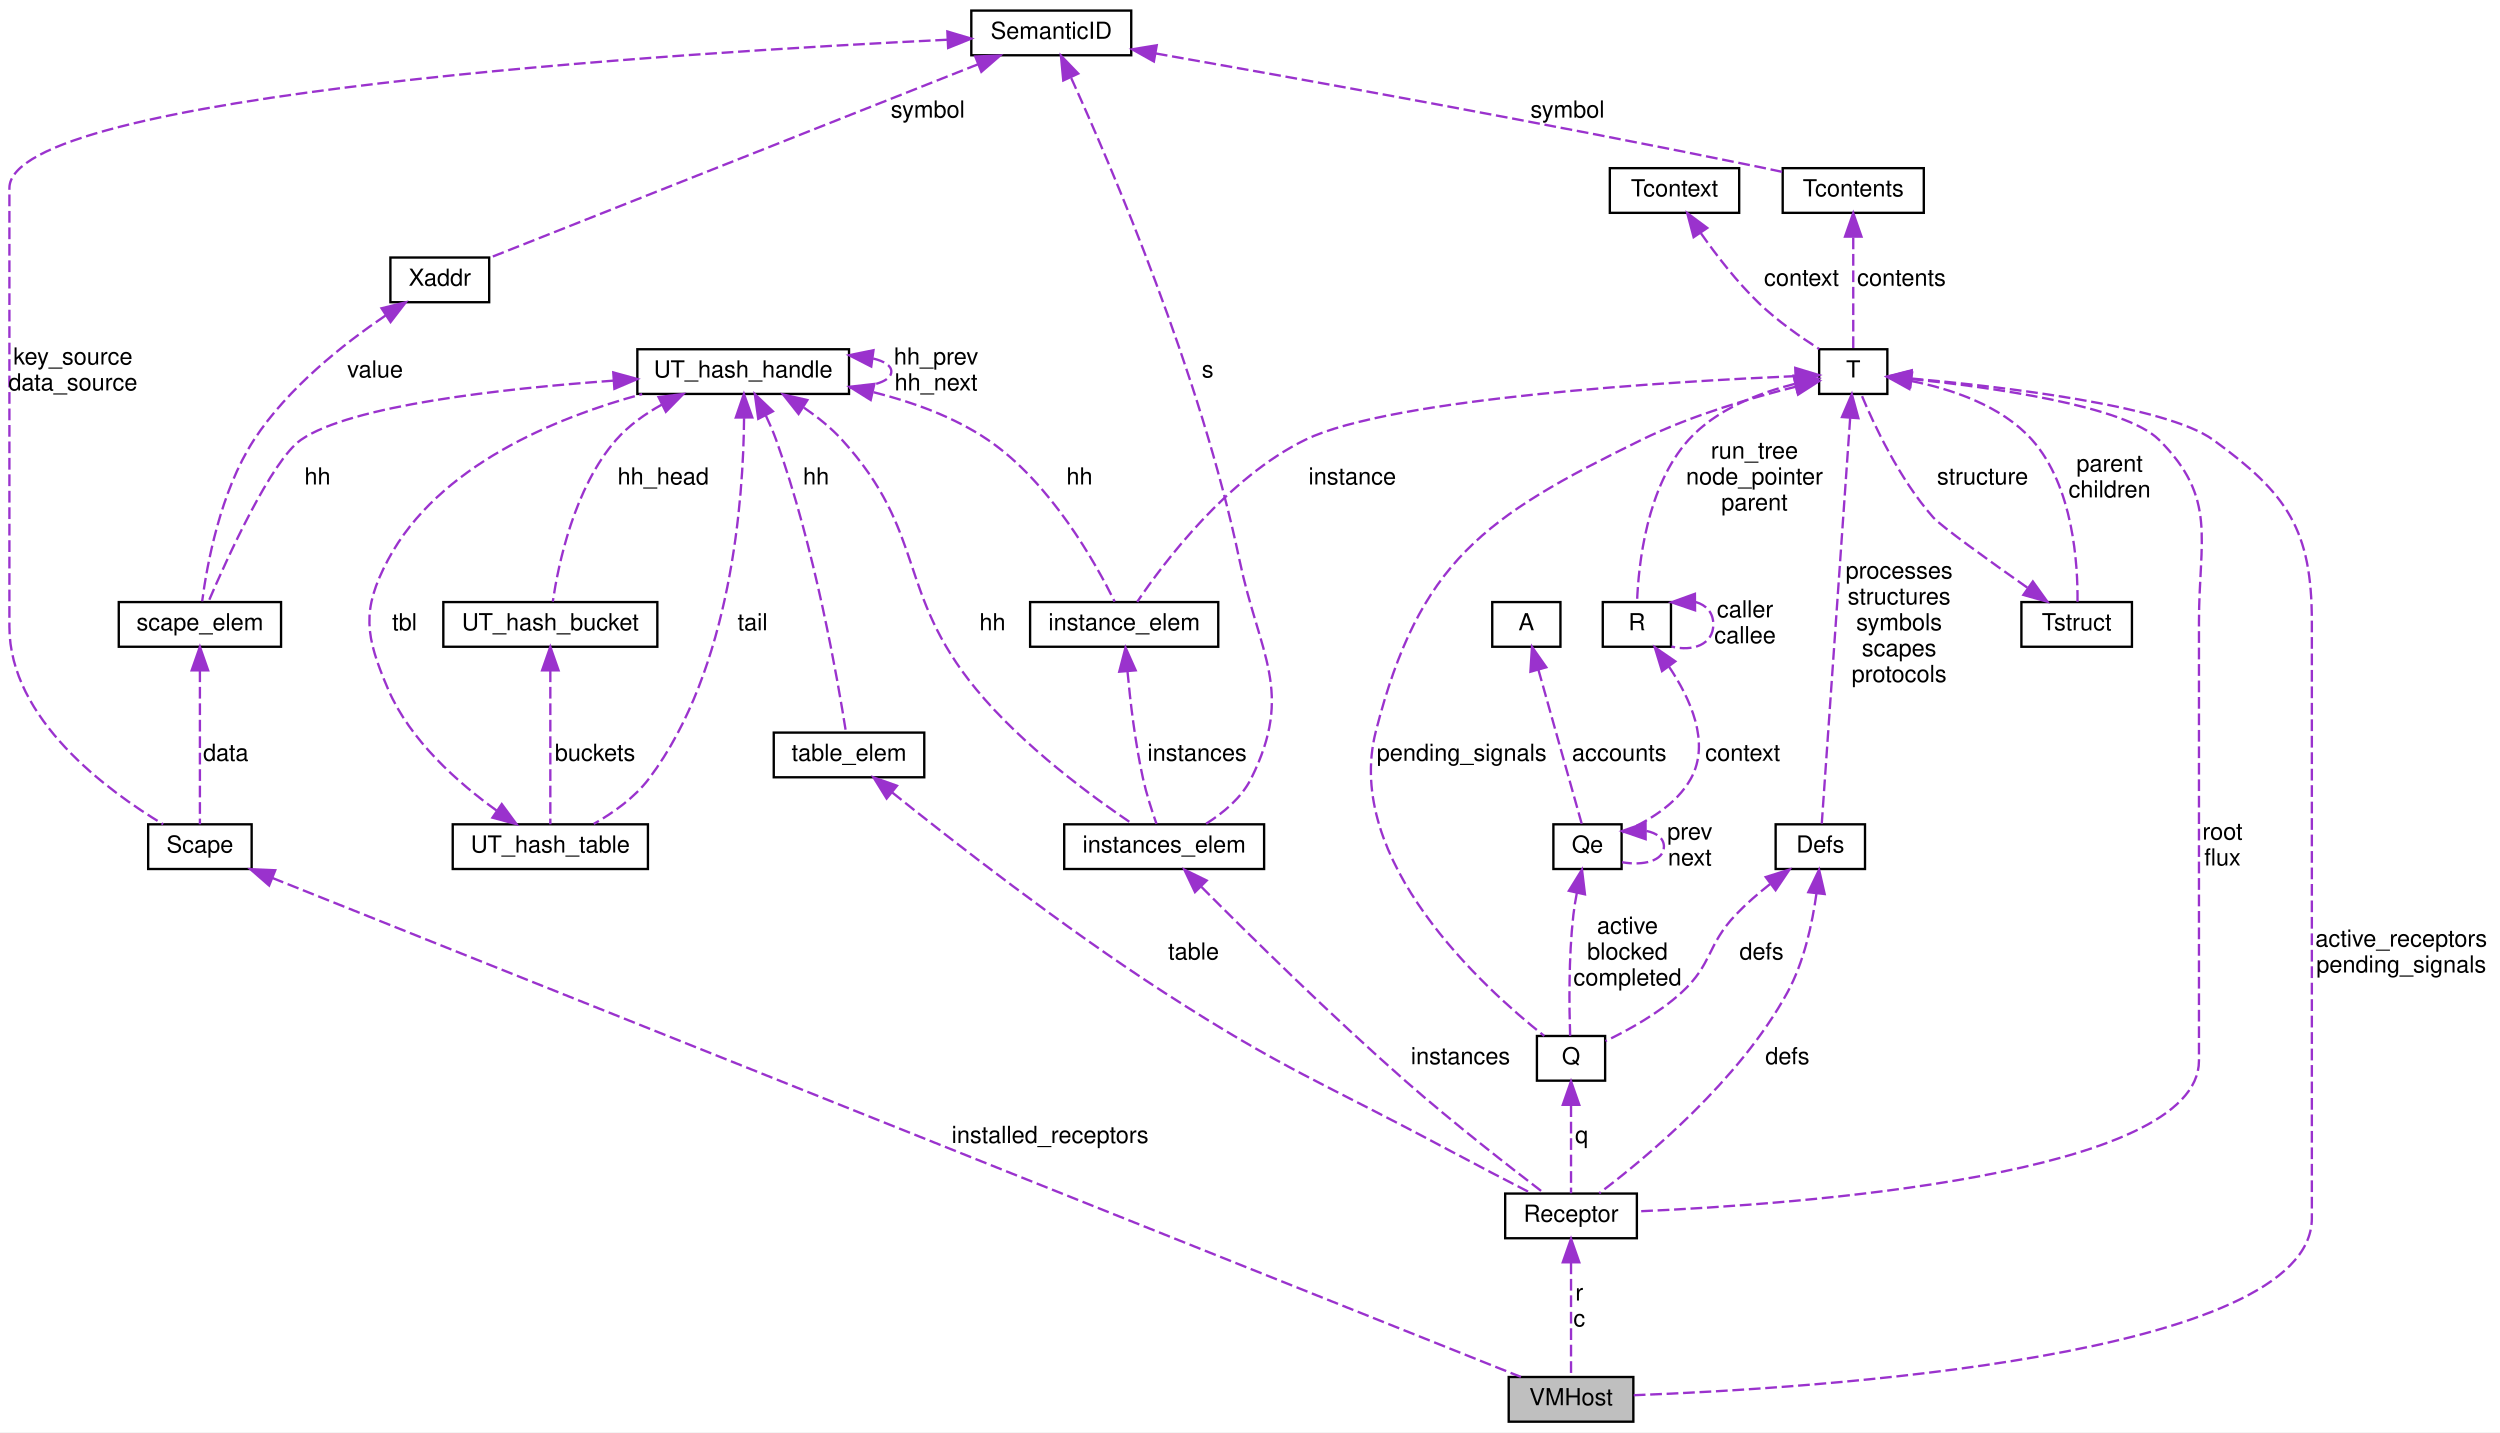
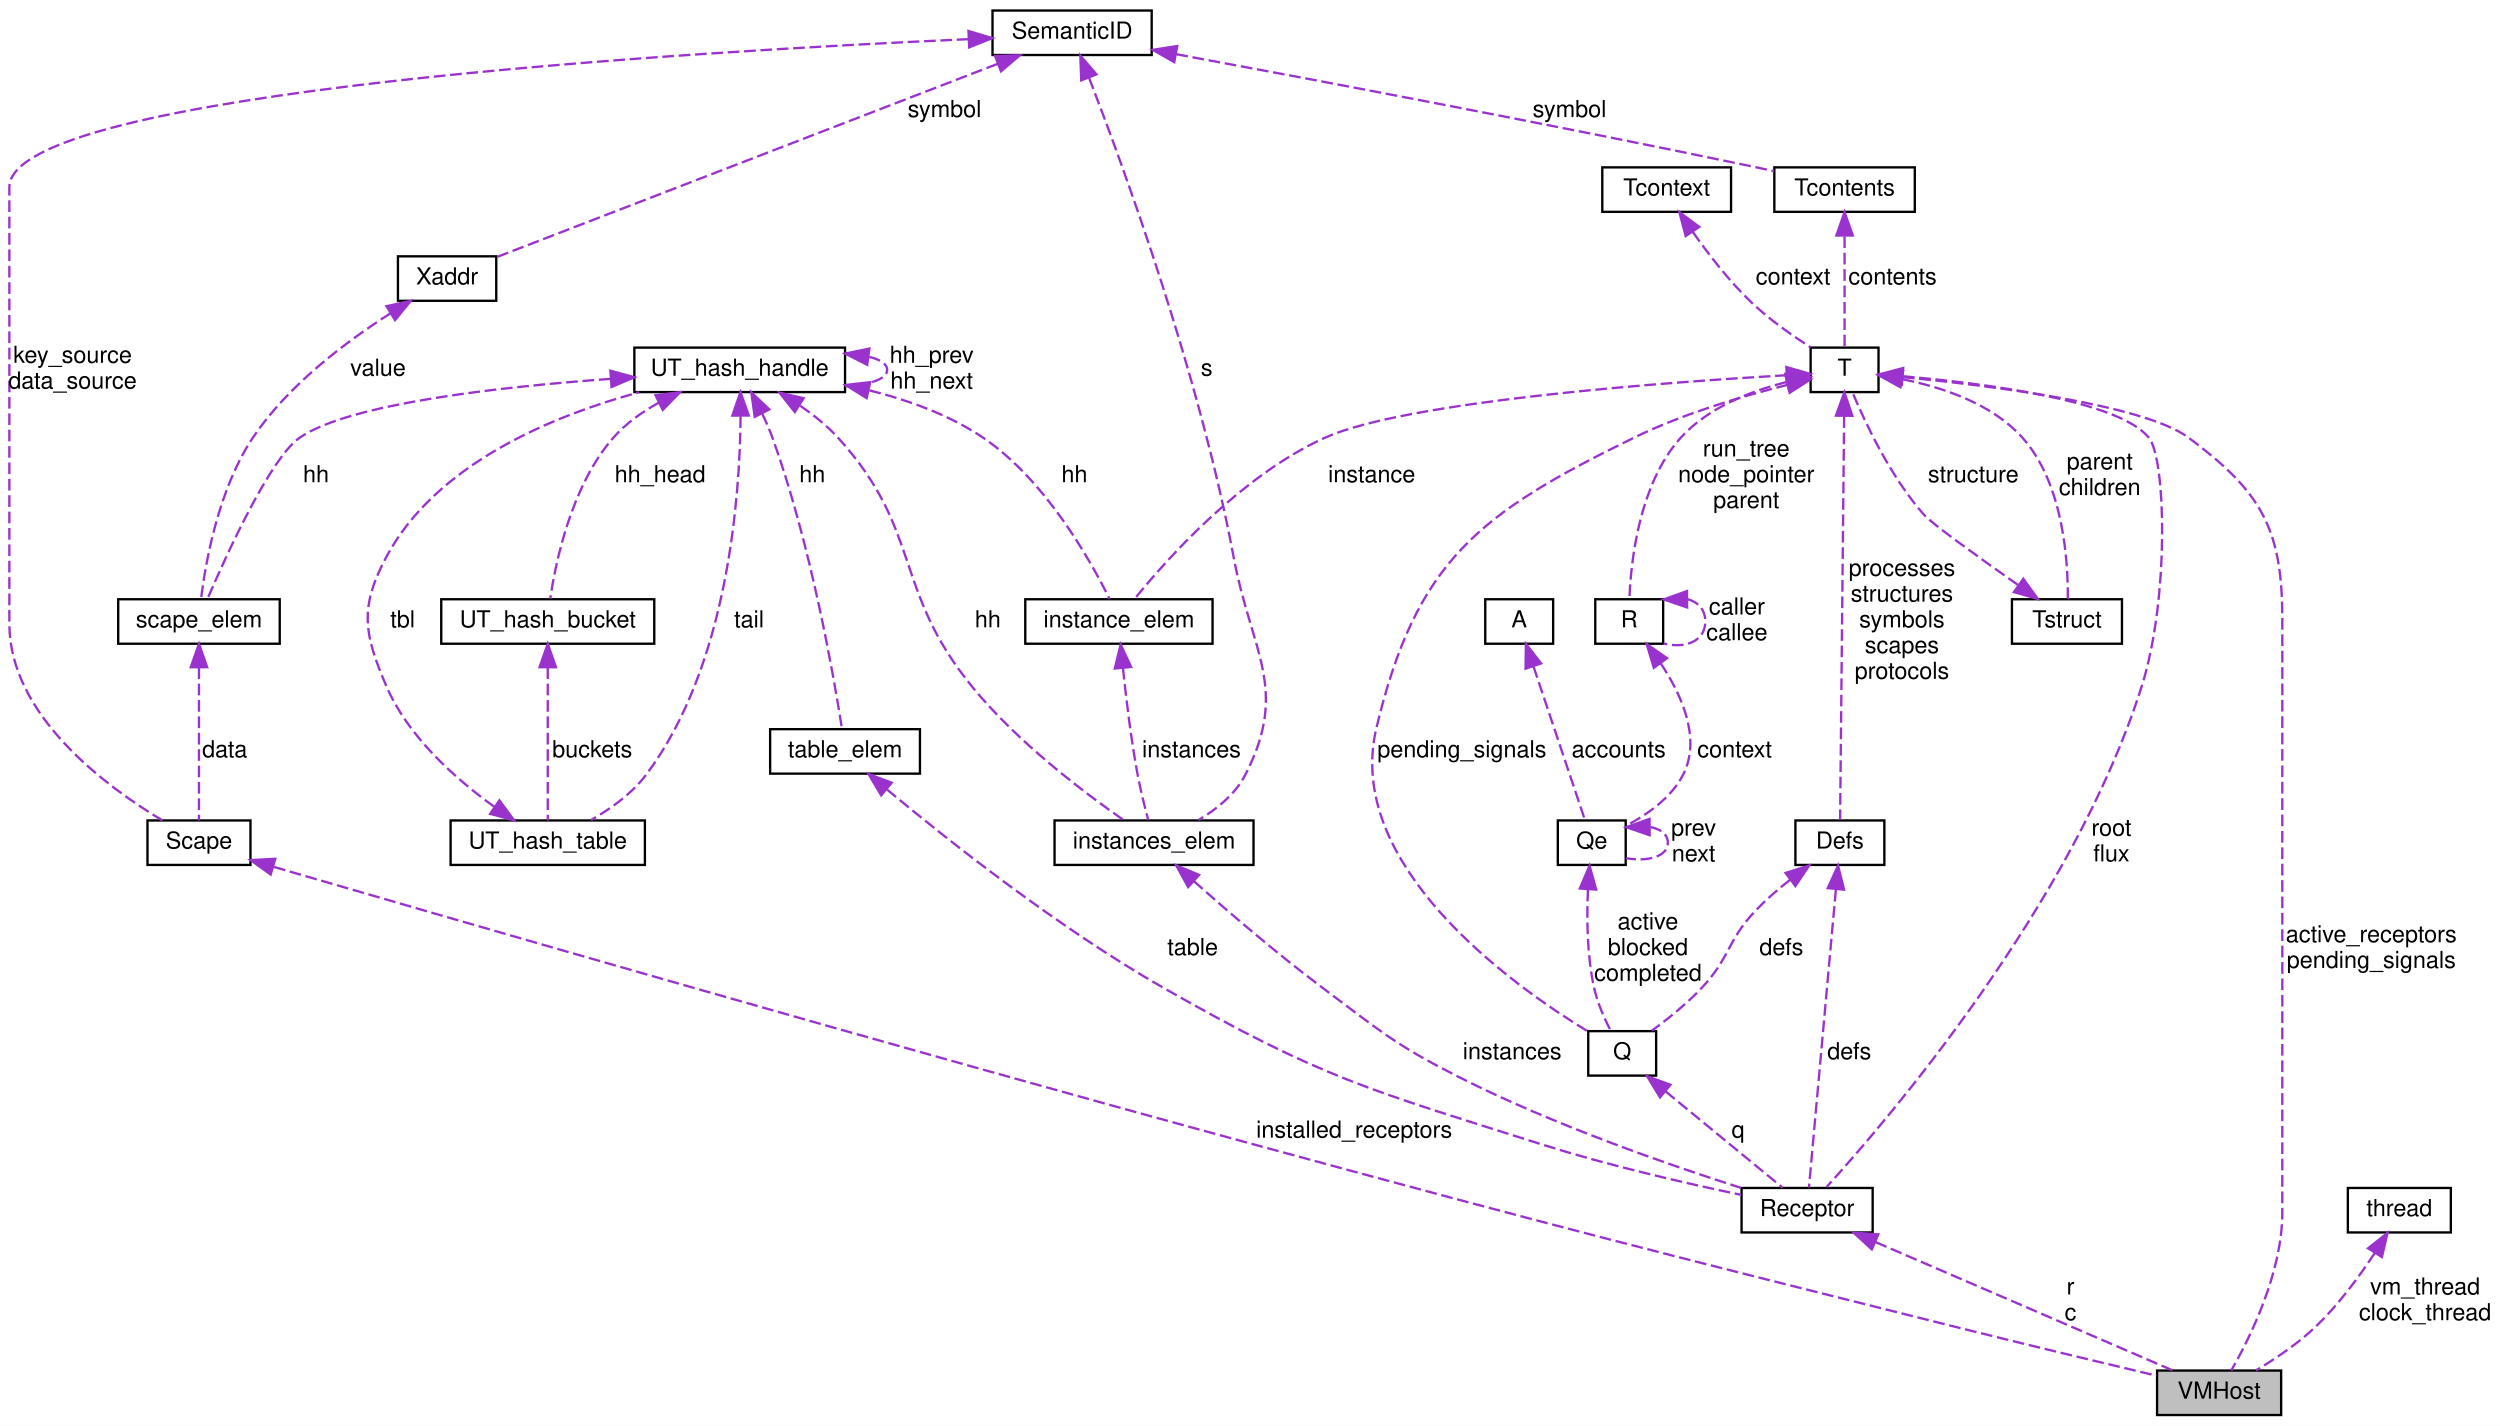
- <svg xmlns="http://www.w3.org/2000/svg" xmlns:xlink="http://www.w3.org/1999/xlink" width="1063pt" height="609pt" viewBox="0.00 0.00 1063.00 609.00">
+ <svg xmlns="http://www.w3.org/2000/svg" xmlns:xlink="http://www.w3.org/1999/xlink" width="1068pt" height="609pt" viewBox="0.00 0.00 1068.00 609.00">
  <g id="graph0" class="graph" transform="scale(1 1) rotate(0) translate(4 605)">
-     <polygon fill="white" stroke="none" points="-4,4 -4,-605 1059,-605 1059,4 -4,4" />
+     <polygon fill="white" stroke="none" points="-4,4 -4,-605 1064,-605 1064,4 -4,4" />
    <g id="node1" class="node">
-       <polygon fill="#bfbfbf" stroke="black" points="637.5,-0.5 637.5,-19.5 690.5,-19.5 690.5,-0.5 637.5,-0.5" />
-       <text text-anchor="middle" x="664" y="-7.5" font-family="Helvetica,sans-Serif" font-size="10.00">VMHost</text>
+       <polygon fill="#bfbfbf" stroke="black" points="917.5,-0.5 917.5,-19.5 970.5,-19.5 970.5,-0.5 917.5,-0.5" />
+       <text text-anchor="middle" x="944" y="-7.5" font-family="Helvetica,sans-Serif" font-size="10.00">VMHost</text>
    </g>
    <g id="node2" class="node">
      <g id="a_node2">
        <a xlink:href="structScape.html" target="_top" xlink:title="Scape">
          <polygon fill="white" stroke="black" points="59,-235.5 59,-254.5 103,-254.5 103,-235.5 59,-235.5" />
          <text text-anchor="middle" x="81" y="-242.5" font-family="Helvetica,sans-Serif" font-size="10.00">Scape</text>
        </a>
      </g>
    </g>
    <g id="edge1" class="edge">
-       <path fill="none" stroke="#9a32cd" stroke-dasharray="5,2" d="M111.783,-231.697C216.039,-190.031 554.226,-54.872 642.673,-19.524" />
-       <polygon fill="#9a32cd" stroke="#9a32cd" points="110.428,-228.47 102.441,-235.431 113.025,-234.97 110.428,-228.47" />
-       <text text-anchor="middle" x="442.5" y="-119" font-family="Helvetica,sans-Serif" font-size="10.00"> installed_receptors</text>
+       <path fill="none" stroke="#9a32cd" stroke-dasharray="5,2" d="M113.05,-234.64C186.826,-213.151 374.423,-158.841 532,-116 664.941,-79.857 698.363,-71.478 832,-38 861.103,-30.709 894.553,-22.693 917.264,-17.304" />
+       <polygon fill="#9a32cd" stroke="#9a32cd" points="111.63,-231.408 103.008,-237.567 113.588,-238.128 111.63,-231.408" />
+       <text text-anchor="middle" x="574.5" y="-119" font-family="Helvetica,sans-Serif" font-size="10.00"> installed_receptors</text>
    </g>
    <g id="node3" class="node">
      <g id="a_node3">
        <a xlink:href="structSemanticID.html" target="_top" xlink:title="SemanticID">
-           <polygon fill="white" stroke="black" points="409,-581.5 409,-600.5 477,-600.5 477,-581.5 409,-581.5" />
-           <text text-anchor="middle" x="443" y="-588.5" font-family="Helvetica,sans-Serif" font-size="10.00">SemanticID</text>
+           <polygon fill="white" stroke="black" points="420,-581.5 420,-600.5 488,-600.5 488,-581.5 420,-581.5" />
+           <text text-anchor="middle" x="454" y="-588.5" font-family="Helvetica,sans-Serif" font-size="10.00">SemanticID</text>
        </a>
      </g>
    </g>
    <g id="edge2" class="edge">
-       <path fill="none" stroke="#9a32cd" stroke-dasharray="5,2" d="M398.674,-588.1C286.461,-582.702 0,-565.005 0,-525 0,-525 0,-525 0,-338.5 0,-299.224 41.845,-268.621 65.382,-254.514" />
-       <polygon fill="#9a32cd" stroke="#9a32cd" points="398.821,-591.611 408.974,-588.585 399.15,-584.619 398.821,-591.611" />
+       <path fill="none" stroke="#9a32cd" stroke-dasharray="5,2" d="M409.728,-588.264C295.552,-583.198 0,-566.116 0,-525 0,-525 0,-525 0,-338.5 0,-299.224 41.845,-268.621 65.382,-254.514" />
+       <polygon fill="#9a32cd" stroke="#9a32cd" points="409.734,-591.767 419.876,-588.703 410.037,-584.774 409.734,-591.767" />
      <text text-anchor="middle" x="27" y="-450" font-family="Helvetica,sans-Serif" font-size="10.00"> key_source</text>
      <text text-anchor="middle" x="27" y="-439" font-family="Helvetica,sans-Serif" font-size="10.00">data_source</text>
    </g>
    <g id="node5" class="node">
      <g id="a_node5">
        <a xlink:href="structXaddr.html" target="_top" xlink:title="Xaddr">
-           <polygon fill="white" stroke="black" points="162,-476.5 162,-495.5 204,-495.5 204,-476.5 162,-476.5" />
-           <text text-anchor="middle" x="183" y="-483.5" font-family="Helvetica,sans-Serif" font-size="10.00">Xaddr</text>
+           <polygon fill="white" stroke="black" points="166,-476.5 166,-495.5 208,-495.5 208,-476.5 166,-476.5" />
+           <text text-anchor="middle" x="187" y="-483.5" font-family="Helvetica,sans-Serif" font-size="10.00">Xaddr</text>
        </a>
      </g>
    </g>
    <g id="edge5" class="edge">
-       <path fill="none" stroke="#9a32cd" stroke-dasharray="5,2" d="M411.939,-577.695C358.348,-556.465 249.866,-513.489 204.112,-495.364" />
-       <polygon fill="#9a32cd" stroke="#9a32cd" points="410.694,-580.966 421.28,-581.395 413.272,-574.458 410.694,-580.966" />
-       <text text-anchor="middle" x="390.5" y="-555" font-family="Helvetica,sans-Serif" font-size="10.00"> symbol</text>
+       <path fill="none" stroke="#9a32cd" stroke-dasharray="5,2" d="M422.078,-577.685C366.889,-556.395 255.071,-513.26 208.311,-495.221" />
+       <polygon fill="#9a32cd" stroke="#9a32cd" points="421.105,-581.062 431.695,-581.395 423.625,-574.531 421.105,-581.062" />
+       <text text-anchor="middle" x="399.5" y="-555" font-family="Helvetica,sans-Serif" font-size="10.00"> symbol</text>
    </g>
    <g id="node11" class="node">
      <g id="a_node11">
        <a xlink:href="structinstances__elem.html" target="_top" xlink:title="instances_elem">
-           <polygon fill="white" stroke="black" points="448.5,-235.5 448.5,-254.5 533.5,-254.5 533.5,-235.5 448.5,-235.5" />
-           <text text-anchor="middle" x="491" y="-242.5" font-family="Helvetica,sans-Serif" font-size="10.00">instances_elem</text>
+           <polygon fill="white" stroke="black" points="446.5,-235.5 446.5,-254.5 531.5,-254.5 531.5,-235.5 446.5,-235.5" />
+           <text text-anchor="middle" x="489" y="-242.5" font-family="Helvetica,sans-Serif" font-size="10.00">instances_elem</text>
        </a>
      </g>
    </g>
    <g id="edge25" class="edge">
-       <path fill="none" stroke="#9a32cd" stroke-dasharray="5,2" d="M451.483,-571.815C468.483,-534.419 506.504,-445.778 523,-367 531.484,-326.486 546.432,-311.063 528,-274 523.911,-265.777 516.126,-259.325 508.749,-254.698" />
-       <polygon fill="#9a32cd" stroke="#9a32cd" points="448.104,-570.785 447.104,-581.333 454.464,-573.711 448.104,-570.785" />
-       <text text-anchor="middle" x="509.5" y="-444.5" font-family="Helvetica,sans-Serif" font-size="10.00"> s</text>
+       <path fill="none" stroke="#9a32cd" stroke-dasharray="5,2" d="M461.267,-571.679C475.838,-534.034 508.472,-444.961 523,-367 530.583,-326.307 546.896,-310.828 528,-274 523.738,-265.694 515.741,-259.297 508.092,-254.727" />
+       <polygon fill="#9a32cd" stroke="#9a32cd" points="457.901,-570.676 457.514,-581.264 464.419,-573.228 457.901,-570.676" />
+       <text text-anchor="middle" x="511.5" y="-444.5" font-family="Helvetica,sans-Serif" font-size="10.00"> s</text>
    </g>
    <g id="node16" class="node">
      <g id="a_node16">
        <a xlink:href="structTcontents.html" target="_top" xlink:title="Tcontents">
          <polygon fill="white" stroke="black" points="754,-514.5 754,-533.5 814,-533.5 814,-514.5 754,-514.5" />
          <text text-anchor="middle" x="784" y="-521.5" font-family="Helvetica,sans-Serif" font-size="10.00">Tcontents</text>
        </a>
      </g>
    </g>
    <g id="edge24" class="edge">
-       <path fill="none" stroke="#9a32cd" stroke-dasharray="5,2" d="M487.45,-582.266C546.269,-571.909 653.133,-552.668 744,-534 747.207,-533.341 750.554,-532.628 753.885,-531.902" />
-       <polygon fill="#9a32cd" stroke="#9a32cd" points="486.632,-578.856 477.389,-584.033 487.843,-585.75 486.632,-578.856" />
-       <text text-anchor="middle" x="662.5" y="-555" font-family="Helvetica,sans-Serif" font-size="10.00"> symbol</text>
+       <path fill="none" stroke="#9a32cd" stroke-dasharray="5,2" d="M498.551,-581.834C555.553,-571.286 657.293,-552.122 744,-534 747.205,-533.33 750.55,-532.61 753.881,-531.88" />
+       <polygon fill="#9a32cd" stroke="#9a32cd" points="497.64,-578.443 488.442,-583.701 498.911,-585.327 497.64,-578.443" />
+       <text text-anchor="middle" x="666.5" y="-555" font-family="Helvetica,sans-Serif" font-size="10.00"> symbol</text>
    </g>
    <g id="node4" class="node">
      <g id="a_node4">
        <a xlink:href="structscape__elem.html" target="_top" xlink:title="scape_elem">
          <polygon fill="white" stroke="black" points="46.5,-330 46.5,-349 115.5,-349 115.5,-330 46.5,-330" />
          <text text-anchor="middle" x="81" y="-337" font-family="Helvetica,sans-Serif" font-size="10.00">scape_elem</text>
        </a>
      </g>
    </g>
    <g id="edge3" class="edge">
      <path fill="none" stroke="#9a32cd" stroke-dasharray="5,2" d="M81,-319.944C81,-300.038 81,-269.3 81,-254.516" />
      <polygon fill="#9a32cd" stroke="#9a32cd" points="77.5,-319.964 81,-329.964 84.5,-319.964 77.5,-319.964" />
      <text text-anchor="middle" x="92" y="-281.5" font-family="Helvetica,sans-Serif" font-size="10.00"> data</text>
    </g>
    <g id="edge4" class="edge">
-       <path fill="none" stroke="#9a32cd" stroke-dasharray="5,2" d="M159.892,-470.816C142.174,-458.811 118.39,-440.062 104,-418 89.585,-395.9 83.938,-364.463 81.955,-349.322" />
-       <polygon fill="#9a32cd" stroke="#9a32cd" points="158.238,-473.917 168.523,-476.461 162.07,-468.058 158.238,-473.917" />
-       <text text-anchor="middle" x="155.5" y="-444.5" font-family="Helvetica,sans-Serif" font-size="10.00"> value</text>
+       <path fill="none" stroke="#9a32cd" stroke-dasharray="5,2" d="M162.893,-471.195C144.25,-459.341 119.142,-440.612 104,-418 89.318,-396.076 83.796,-364.557 81.899,-349.359" />
+       <polygon fill="#9a32cd" stroke="#9a32cd" points="161.099,-474.201 171.453,-476.448 164.761,-468.235 161.099,-474.201" />
+       <text text-anchor="middle" x="157.5" y="-444.5" font-family="Helvetica,sans-Serif" font-size="10.00"> value</text>
    </g>
    <g id="node6" class="node">
      <g id="a_node6">
        <a xlink:href="structUT__hash__handle.html" target="_top" xlink:title="UT_hash_handle">
          <polygon fill="white" stroke="black" points="267,-437.5 267,-456.5 357,-456.5 357,-437.5 267,-437.5" />
          <text text-anchor="middle" x="312" y="-444.5" font-family="Helvetica,sans-Serif" font-size="10.00">UT_hash_handle</text>
        </a>
      </g>
    </g>
    <g id="edge6" class="edge">
      <path fill="none" stroke="#9a32cd" stroke-dasharray="5,2" d="M256.796,-443.144C209.216,-439.727 144.972,-432.535 124,-418 111.416,-409.279 92.413,-367.286 84.575,-349.018" />
      <polygon fill="#9a32cd" stroke="#9a32cd" points="256.762,-446.649 266.977,-443.836 257.237,-439.665 256.762,-446.649" />
      <text text-anchor="middle" x="131" y="-399" font-family="Helvetica,sans-Serif" font-size="10.00"> hh</text>
    </g>
    <g id="edge7" class="edge">
      <path fill="none" stroke="#9a32cd" stroke-dasharray="5,2" d="M367.264,-452.566C372.026,-451.383 375,-449.528 375,-447 375,-442.955 367.386,-440.632 357.02,-440.032" />
      <polygon fill="#9a32cd" stroke="#9a32cd" points="366.453,-449.144 357.02,-453.968 367.403,-456.08 366.453,-449.144" />
      <text text-anchor="middle" x="394" y="-450" font-family="Helvetica,sans-Serif" font-size="10.00"> hh_prev</text>
      <text text-anchor="middle" x="394" y="-439" font-family="Helvetica,sans-Serif" font-size="10.00">hh_next</text>
    </g>
    <g id="node7" class="node">
      <g id="a_node7">
        <a xlink:href="structUT__hash__table.html" target="_top" xlink:title="UT_hash_table">
          <polygon fill="white" stroke="black" points="188.5,-235.5 188.5,-254.5 271.5,-254.5 271.5,-235.5 188.5,-235.5" />
          <text text-anchor="middle" x="230" y="-242.5" font-family="Helvetica,sans-Serif" font-size="10.00">UT_hash_table</text>
        </a>
      </g>
    </g>
    <g id="edge11" class="edge">
      <path fill="none" stroke="#9a32cd" stroke-dasharray="5,2" d="M312.374,-427.171C312.103,-393.165 307.088,-320.702 272,-274 265.894,-265.873 256.698,-259.362 248.466,-254.671" />
      <polygon fill="#9a32cd" stroke="#9a32cd" points="308.872,-427.471 312.313,-437.491 315.872,-427.512 308.872,-427.471" />
      <text text-anchor="middle" x="316" y="-337" font-family="Helvetica,sans-Serif" font-size="10.00"> tail</text>
    </g>
    <g id="node8" class="node">
      <g id="a_node8">
        <a xlink:href="structUT__hash__bucket.html" target="_top" xlink:title="UT_hash_bucket">
          <polygon fill="white" stroke="black" points="184.5,-330 184.5,-349 275.5,-349 275.5,-330 184.5,-330" />
          <text text-anchor="middle" x="230" y="-337" font-family="Helvetica,sans-Serif" font-size="10.00">UT_hash_bucket</text>
        </a>
      </g>
    </g>
    <g id="edge10" class="edge">
      <path fill="none" stroke="#9a32cd" stroke-dasharray="5,2" d="M277.477,-432.99C270.314,-429.039 263.334,-424.087 258,-418 240.086,-397.557 233.339,-364.769 231.051,-349.221" />
      <polygon fill="#9a32cd" stroke="#9a32cd" points="276.021,-436.175 286.537,-437.469 279.124,-429.9 276.021,-436.175" />
      <text text-anchor="middle" x="278" y="-399" font-family="Helvetica,sans-Serif" font-size="10.00"> hh_head</text>
    </g>
    <g id="node10" class="node">
      <g id="a_node10">
        <a xlink:href="structtable__elem.html" target="_top" xlink:title="table_elem">
          <polygon fill="white" stroke="black" points="325,-274.5 325,-293.5 389,-293.5 389,-274.5 325,-274.5" />
          <text text-anchor="middle" x="357" y="-281.5" font-family="Helvetica,sans-Serif" font-size="10.00">table_elem</text>
        </a>
      </g>
    </g>
    <g id="edge14" class="edge">
      <path fill="none" stroke="#9a32cd" stroke-dasharray="5,2" d="M321.676,-428.199C323.262,-424.869 324.782,-421.374 326,-418 342.418,-372.505 352.355,-315.061 355.715,-293.602" />
      <polygon fill="#9a32cd" stroke="#9a32cd" points="318.404,-426.91 316.958,-437.406 324.634,-430.103 318.404,-426.91" />
      <text text-anchor="middle" x="343" y="-399" font-family="Helvetica,sans-Serif" font-size="10.00"> hh</text>
    </g>
    <g id="edge16" class="edge">
-       <path fill="none" stroke="#9a32cd" stroke-dasharray="5,2" d="M337.844,-431.661C343.595,-427.719 349.356,-423.105 354,-418 389.992,-378.43 377.067,-353.35 411,-312 430.874,-287.781 460.69,-265.995 477.752,-254.522" />
+       <path fill="none" stroke="#9a32cd" stroke-dasharray="5,2" d="M337.844,-431.661C343.595,-427.719 349.356,-423.105 354,-418 389.992,-378.43 377.326,-353.56 411,-312 430.431,-288.018 459.482,-266.146 476.099,-254.595" />
      <polygon fill="#9a32cd" stroke="#9a32cd" points="335.552,-428.969 328.975,-437.276 339.296,-434.884 335.552,-428.969" />
      <text text-anchor="middle" x="418" y="-337" font-family="Helvetica,sans-Serif" font-size="10.00"> hh</text>
    </g>
    <g id="node12" class="node">
      <g id="a_node12">
        <a xlink:href="structinstance__elem.html" target="_top" xlink:title="instance_elem">
          <polygon fill="white" stroke="black" points="434,-330 434,-349 514,-349 514,-330 434,-330" />
          <text text-anchor="middle" x="474" y="-337" font-family="Helvetica,sans-Serif" font-size="10.00">instance_elem</text>
        </a>
      </g>
    </g>
    <g id="edge18" class="edge">
      <path fill="none" stroke="#9a32cd" stroke-dasharray="5,2" d="M367.424,-438.234C384.039,-434.085 401.644,-427.73 416,-418 442.71,-399.897 461.98,-365.355 469.946,-349.215" />
      <polygon fill="#9a32cd" stroke="#9a32cd" points="366.222,-434.917 357.244,-440.542 367.77,-441.744 366.222,-434.917" />
      <text text-anchor="middle" x="455" y="-399" font-family="Helvetica,sans-Serif" font-size="10.00"> hh</text>
    </g>
    <g id="edge8" class="edge">
      <path fill="none" stroke="#9a32cd" stroke-dasharray="5,2" d="M207.13,-260.377C190.878,-272.052 170.343,-290.135 161,-312 151.395,-334.478 149.498,-345.431 161,-367 182.369,-407.074 232.401,-427.493 269.04,-437.42" />
      <polygon fill="#9a32cd" stroke="#9a32cd" points="209.344,-263.103 215.62,-254.567 205.391,-257.326 209.344,-263.103" />
      <text text-anchor="middle" x="168" y="-337" font-family="Helvetica,sans-Serif" font-size="10.00"> tbl</text>
    </g>
    <g id="edge9" class="edge">
      <path fill="none" stroke="#9a32cd" stroke-dasharray="5,2" d="M230,-319.944C230,-300.038 230,-269.3 230,-254.516" />
      <polygon fill="#9a32cd" stroke="#9a32cd" points="226.5,-319.964 230,-329.964 233.5,-319.964 226.5,-319.964" />
      <text text-anchor="middle" x="249" y="-281.5" font-family="Helvetica,sans-Serif" font-size="10.00"> buckets</text>
    </g>
    <g id="node9" class="node">
      <g id="a_node9">
        <a xlink:href="structReceptor.html" target="_top" xlink:title="Receptor">
-           <polygon fill="white" stroke="black" points="636,-78.5 636,-97.5 692,-97.5 692,-78.5 636,-78.5" />
-           <text text-anchor="middle" x="664" y="-85.5" font-family="Helvetica,sans-Serif" font-size="10.00">Receptor</text>
+           <polygon fill="white" stroke="black" points="740,-78.5 740,-97.5 796,-97.5 796,-78.5 740,-78.5" />
+           <text text-anchor="middle" x="768" y="-85.5" font-family="Helvetica,sans-Serif" font-size="10.00">Receptor</text>
        </a>
      </g>
    </g>
    <g id="edge12" class="edge">
-       <path fill="none" stroke="#9a32cd" stroke-dasharray="5,2" d="M664,-68.224C664,-52.697 664,-31.358 664,-19.616" />
-       <polygon fill="#9a32cd" stroke="#9a32cd" points="660.5,-68.282 664,-78.282 667.5,-68.282 660.5,-68.282" />
-       <text text-anchor="middle" x="667.5" y="-52" font-family="Helvetica,sans-Serif" font-size="10.00"> r</text>
-       <text text-anchor="middle" x="667.5" y="-41" font-family="Helvetica,sans-Serif" font-size="10.00">c</text>
+       <path fill="none" stroke="#9a32cd" stroke-dasharray="5,2" d="M797.311,-74.343C833.28,-58.811 893.291,-32.897 924.225,-19.539" />
+       <polygon fill="#9a32cd" stroke="#9a32cd" points="795.64,-71.252 787.847,-78.43 798.415,-77.678 795.64,-71.252" />
+       <text text-anchor="middle" x="880.5" y="-52" font-family="Helvetica,sans-Serif" font-size="10.00"> r</text>
+       <text text-anchor="middle" x="880.5" y="-41" font-family="Helvetica,sans-Serif" font-size="10.00">c</text>
    </g>
    <g id="edge13" class="edge">
-       <path fill="none" stroke="#9a32cd" stroke-dasharray="5,2" d="M375.409,-268.004C400.721,-247.681 448.028,-210.75 491,-183 542.64,-149.652 557.828,-145.055 612,-116 623.653,-109.75 636.881,-102.885 647.078,-97.641" />
-       <polygon fill="#9a32cd" stroke="#9a32cd" points="372.999,-265.452 367.417,-274.457 377.396,-270.898 372.999,-265.452" />
-       <text text-anchor="middle" x="503.5" y="-197" font-family="Helvetica,sans-Serif" font-size="10.00"> table</text>
+       <path fill="none" stroke="#9a32cd" stroke-dasharray="5,2" d="M374.941,-267.698C400.12,-246.728 447.922,-208.737 493,-183 560.663,-144.368 580.713,-139.497 655,-116 683.462,-106.997 716.783,-99.38 739.831,-94.555" />
+       <polygon fill="#9a32cd" stroke="#9a32cd" points="372.422,-265.243 367.02,-274.357 376.926,-270.601 372.422,-265.243" />
+       <text text-anchor="middle" x="505.5" y="-197" font-family="Helvetica,sans-Serif" font-size="10.00"> table</text>
    </g>
    <g id="edge15" class="edge">
-       <path fill="none" stroke="#9a32cd" stroke-dasharray="5,2" d="M506.846,-227.892C526.713,-207.904 562.047,-173.035 594,-145 613.888,-127.551 638.231,-108.582 652.342,-97.806" />
-       <polygon fill="#9a32cd" stroke="#9a32cd" points="504.111,-225.679 499.565,-235.249 509.087,-230.603 504.111,-225.679" />
-       <text text-anchor="middle" x="617" y="-152.5" font-family="Helvetica,sans-Serif" font-size="10.00"> instances</text>
+       <path fill="none" stroke="#9a32cd" stroke-dasharray="5,2" d="M506.028,-228.541C520.317,-215.824 541.468,-197.586 561,-183 585.692,-164.56 591.521,-158.95 619,-145 659.412,-124.485 709.196,-107.272 739.759,-97.55" />
+       <polygon fill="#9a32cd" stroke="#9a32cd" points="503.577,-226.038 498.472,-235.322 508.252,-231.248 503.577,-226.038" />
+       <text text-anchor="middle" x="642" y="-152.5" font-family="Helvetica,sans-Serif" font-size="10.00"> instances</text>
    </g>
    <g id="edge17" class="edge">
-       <path fill="none" stroke="#9a32cd" stroke-dasharray="5,2" d="M475.402,-319.621C476.592,-306.677 478.652,-289.17 482,-274 483.452,-267.418 485.8,-260.18 487.733,-254.711" />
-       <polygon fill="#9a32cd" stroke="#9a32cd" points="471.909,-319.393 474.57,-329.648 478.885,-319.971 471.909,-319.393" />
+       <path fill="none" stroke="#9a32cd" stroke-dasharray="5,2" d="M475.724,-319.687C477.056,-306.772 479.155,-289.272 482,-274 483.211,-267.498 485.035,-260.257 486.517,-254.767" />
+       <polygon fill="#9a32cd" stroke="#9a32cd" points="472.236,-319.392 474.751,-329.684 479.203,-320.071 472.236,-319.392" />
      <text text-anchor="middle" x="505" y="-281.5" font-family="Helvetica,sans-Serif" font-size="10.00"> instances</text>
    </g>
    <g id="node13" class="node">
      <g id="a_node13">
        <a xlink:href="structT.html" target="_top" xlink:title="T">
          <polygon fill="white" stroke="black" points="769.5,-437.5 769.5,-456.5 798.5,-456.5 798.5,-437.5 769.5,-437.5" />
          <text text-anchor="middle" x="784" y="-444.5" font-family="Helvetica,sans-Serif" font-size="10.00">T</text>
        </a>
      </g>
    </g>
-     <g id="edge38" class="edge">
-       <path fill="none" stroke="#9a32cd" stroke-dasharray="5,2" d="M808.82,-444.055C846.762,-440.657 916.907,-432.576 937,-418 968.712,-394.995 979,-379.677 979,-340.5 979,-340.5 979,-340.5 979,-87 979,-27.86 766.528,-14.599 690.585,-11.748" />
-       <polygon fill="#9a32cd" stroke="#9a32cd" points="808.271,-440.589 798.604,-444.926 808.865,-447.564 808.271,-440.589" />
-       <text text-anchor="middle" x="1017" y="-202.5" font-family="Helvetica,sans-Serif" font-size="10.00"> active_receptors</text>
-       <text text-anchor="middle" x="1017" y="-191.5" font-family="Helvetica,sans-Serif" font-size="10.00">pending_signals</text>
+     <g id="edge39" class="edge">
+       <path fill="none" stroke="#9a32cd" stroke-dasharray="5,2" d="M808.904,-443.888C845.635,-440.342 912.039,-432.155 931,-418 962.061,-394.812 971,-379.262 971,-340.5 971,-340.5 971,-340.5 971,-87 971,-61.236 957.052,-33.246 949.206,-19.54" />
+       <polygon fill="#9a32cd" stroke="#9a32cd" points="808.18,-440.44 798.543,-444.841 808.821,-447.41 808.18,-440.44" />
+       <text text-anchor="middle" x="1009" y="-202.5" font-family="Helvetica,sans-Serif" font-size="10.00"> active_receptors</text>
+       <text text-anchor="middle" x="1009" y="-191.5" font-family="Helvetica,sans-Serif" font-size="10.00">pending_signals</text>
    </g>
    <g id="edge37" class="edge">
-       <path fill="none" stroke="#9a32cd" stroke-dasharray="5,2" d="M808.859,-443.818C842.35,-440.364 899.452,-432.493 914,-418 938.982,-393.112 931,-375.763 931,-340.5 931,-340.5 931,-340.5 931,-154 931,-105.219 760.62,-92.895 692.069,-89.911" />
-       <polygon fill="#9a32cd" stroke="#9a32cd" points="808.117,-440.374 798.502,-444.824 808.793,-447.341 808.117,-440.374" />
-       <text text-anchor="middle" x="941" y="-248" font-family="Helvetica,sans-Serif" font-size="10.00"> root</text>
-       <text text-anchor="middle" x="941" y="-237" font-family="Helvetica,sans-Serif" font-size="10.00">flux</text>
+       <path fill="none" stroke="#9a32cd" stroke-dasharray="5,2" d="M808.876,-444.271C842.852,-441.333 901.043,-434.045 914,-418 921.369,-408.875 922.712,-349.118 911,-312 881.523,-218.578 802.102,-126.239 776.253,-97.854" />
+       <polygon fill="#9a32cd" stroke="#9a32cd" points="808.473,-440.792 798.784,-445.078 809.031,-447.77 808.473,-440.792" />
+       <text text-anchor="middle" x="898" y="-248" font-family="Helvetica,sans-Serif" font-size="10.00"> root</text>
+       <text text-anchor="middle" x="898" y="-237" font-family="Helvetica,sans-Serif" font-size="10.00">flux</text>
    </g>
    <g id="edge19" class="edge">
-       <path fill="none" stroke="#9a32cd" stroke-dasharray="5,2" d="M759.428,-445.078C707.276,-442.795 587.318,-435.728 551,-418 517.934,-401.859 490.764,-365.675 479.543,-349.095" />
-       <polygon fill="#9a32cd" stroke="#9a32cd" points="759.337,-448.577 769.473,-445.494 759.627,-441.583 759.337,-448.577" />
-       <text text-anchor="middle" x="571" y="-399" font-family="Helvetica,sans-Serif" font-size="10.00"> instance</text>
+       <path fill="none" stroke="#9a32cd" stroke-dasharray="5,2" d="M759.294,-444.712C709.057,-441.798 596.805,-433.7 562,-418 525.999,-401.761 494.025,-365.627 480.65,-349.078" />
+       <polygon fill="#9a32cd" stroke="#9a32cd" points="759.116,-448.208 769.296,-445.271 759.507,-441.218 759.116,-448.208" />
+       <text text-anchor="middle" x="582" y="-399" font-family="Helvetica,sans-Serif" font-size="10.00"> instance</text>
    </g>
    <g id="node14" class="node">
      <g id="a_node14">
        <a xlink:href="structTstruct.html" target="_top" xlink:title="Tstruct">
          <polygon fill="white" stroke="black" points="855.5,-330 855.5,-349 902.5,-349 902.5,-330 855.5,-330" />
          <text text-anchor="middle" x="879" y="-337" font-family="Helvetica,sans-Serif" font-size="10.00">Tstruct</text>
        </a>
      </g>
    </g>
    <g id="edge21" class="edge">
      <path fill="none" stroke="#9a32cd" stroke-dasharray="5,2" d="M808.791,-442.967C825.553,-439.624 846.936,-432.624 860,-418 877.628,-398.267 879.528,-364.839 879.357,-349.135" />
      <polygon fill="#9a32cd" stroke="#9a32cd" points="807.86,-439.574 798.576,-444.679 809.017,-446.478 807.86,-439.574" />
      <text text-anchor="middle" x="893" y="-404.5" font-family="Helvetica,sans-Serif" font-size="10.00"> parent</text>
      <text text-anchor="middle" x="893" y="-393.5" font-family="Helvetica,sans-Serif" font-size="10.00">children</text>
    </g>
    <g id="node17" class="node">
      <g id="a_node17">
        <a xlink:href="structDefs.html" target="_top" xlink:title="Defs">
-           <polygon fill="white" stroke="black" points="751,-235.5 751,-254.5 789,-254.5 789,-235.5 751,-235.5" />
-           <text text-anchor="middle" x="770" y="-242.5" font-family="Helvetica,sans-Serif" font-size="10.00">Defs</text>
+           <polygon fill="white" stroke="black" points="763,-235.5 763,-254.5 801,-254.5 801,-235.5 763,-235.5" />
+           <text text-anchor="middle" x="782" y="-242.5" font-family="Helvetica,sans-Serif" font-size="10.00">Defs</text>
        </a>
      </g>
    </g>
    <g id="edge27" class="edge">
-       <path fill="none" stroke="#9a32cd" stroke-dasharray="5,2" d="M782.685,-427.208C779.744,-385.202 772.731,-285.021 770.615,-254.787" />
-       <polygon fill="#9a32cd" stroke="#9a32cd" points="779.209,-427.675 783.398,-437.406 786.192,-427.186 779.209,-427.675" />
-       <text text-anchor="middle" x="803.5" y="-359" font-family="Helvetica,sans-Serif" font-size="10.00"> processes</text>
-       <text text-anchor="middle" x="803.5" y="-348" font-family="Helvetica,sans-Serif" font-size="10.00">structures</text>
-       <text text-anchor="middle" x="803.5" y="-337" font-family="Helvetica,sans-Serif" font-size="10.00">symbols</text>
-       <text text-anchor="middle" x="803.5" y="-326" font-family="Helvetica,sans-Serif" font-size="10.00">scapes</text>
-       <text text-anchor="middle" x="803.5" y="-315" font-family="Helvetica,sans-Serif" font-size="10.00">protocols</text>
+       <path fill="none" stroke="#9a32cd" stroke-dasharray="5,2" d="M783.812,-427.208C783.392,-385.202 782.39,-285.021 782.088,-254.787" />
+       <polygon fill="#9a32cd" stroke="#9a32cd" points="780.314,-427.442 783.914,-437.406 787.314,-427.372 780.314,-427.442" />
+       <text text-anchor="middle" x="808.5" y="-359" font-family="Helvetica,sans-Serif" font-size="10.00"> processes</text>
+       <text text-anchor="middle" x="808.5" y="-348" font-family="Helvetica,sans-Serif" font-size="10.00">structures</text>
+       <text text-anchor="middle" x="808.5" y="-337" font-family="Helvetica,sans-Serif" font-size="10.00">symbols</text>
+       <text text-anchor="middle" x="808.5" y="-326" font-family="Helvetica,sans-Serif" font-size="10.00">scapes</text>
+       <text text-anchor="middle" x="808.5" y="-315" font-family="Helvetica,sans-Serif" font-size="10.00">protocols</text>
    </g>
    <g id="node18" class="node">
      <g id="a_node18">
        <a xlink:href="structQ.html" target="_top" xlink:title="Q">
-           <polygon fill="white" stroke="black" points="649.5,-145.5 649.5,-164.5 678.5,-164.5 678.5,-145.5 649.5,-145.5" />
-           <text text-anchor="middle" x="664" y="-152.5" font-family="Helvetica,sans-Serif" font-size="10.00">Q</text>
+           <polygon fill="white" stroke="black" points="674.5,-145.5 674.5,-164.5 703.5,-164.5 703.5,-145.5 674.5,-145.5" />
+           <text text-anchor="middle" x="689" y="-152.5" font-family="Helvetica,sans-Serif" font-size="10.00">Q</text>
        </a>
      </g>
    </g>
    <g id="edge36" class="edge">
-       <path fill="none" stroke="#9a32cd" stroke-dasharray="5,2" d="M759.718,-440.61C741.153,-435.981 715.226,-428.403 694,-418 627.047,-385.185 599.493,-366.232 581,-294 566.993,-239.29 626.768,-184.998 652.609,-164.527" />
+       <path fill="none" stroke="#9a32cd" stroke-dasharray="5,2" d="M759.718,-440.61C741.153,-435.981 715.226,-428.403 694,-418 627.848,-385.577 601.122,-365.653 584,-294 570.007,-235.439 641.965,-184.151 674.116,-164.515" />
      <polygon fill="#9a32cd" stroke="#9a32cd" points="758.913,-444.016 769.452,-442.935 760.539,-437.207 758.913,-444.016" />
-       <text text-anchor="middle" x="617.5" y="-281.5" font-family="Helvetica,sans-Serif" font-size="10.00"> pending_signals</text>
+       <text text-anchor="middle" x="620.5" y="-281.5" font-family="Helvetica,sans-Serif" font-size="10.00"> pending_signals</text>
    </g>
    <g id="node21" class="node">
      <g id="a_node21">
        <a xlink:href="structR.html" target="_top" xlink:title="R">
          <polygon fill="white" stroke="black" points="677.5,-330 677.5,-349 706.5,-349 706.5,-330 677.5,-330" />
          <text text-anchor="middle" x="692" y="-337" font-family="Helvetica,sans-Serif" font-size="10.00">R</text>
        </a>
      </g>
    </g>
    <g id="edge34" class="edge">
      <path fill="none" stroke="#9a32cd" stroke-dasharray="5,2" d="M759.044,-441.757C744.03,-437.961 725.634,-430.91 714,-418 696.117,-398.155 692.672,-364.781 692.076,-349.114" />
      <polygon fill="#9a32cd" stroke="#9a32cd" points="758.717,-445.268 769.234,-443.983 760.211,-438.429 758.717,-445.268" />
      <text text-anchor="middle" x="742" y="-410" font-family="Helvetica,sans-Serif" font-size="10.00"> run_tree</text>
      <text text-anchor="middle" x="742" y="-399" font-family="Helvetica,sans-Serif" font-size="10.00">node_pointer</text>
      <text text-anchor="middle" x="742" y="-388" font-family="Helvetica,sans-Serif" font-size="10.00">parent</text>
    </g>
    <g id="edge20" class="edge">
      <path fill="none" stroke="#9a32cd" stroke-dasharray="5,2" d="M858.023,-355.134C841.692,-366.637 821.262,-381.314 818,-385 803.536,-401.342 792.603,-424.861 787.386,-437.384" />
      <polygon fill="#9a32cd" stroke="#9a32cd" points="860.363,-357.768 866.539,-349.159 856.342,-352.037 860.363,-357.768" />
      <text text-anchor="middle" x="839" y="-399" font-family="Helvetica,sans-Serif" font-size="10.00"> structure</text>
    </g>
    <g id="node15" class="node">
      <g id="a_node15">
        <a xlink:href="structTcontext.html" target="_top" xlink:title="Tcontext">
          <polygon fill="white" stroke="black" points="680.5,-514.5 680.5,-533.5 735.5,-533.5 735.5,-514.5 680.5,-514.5" />
          <text text-anchor="middle" x="708" y="-521.5" font-family="Helvetica,sans-Serif" font-size="10.00">Tcontext</text>
        </a>
      </g>
    </g>
    <g id="edge22" class="edge">
      <path fill="none" stroke="#9a32cd" stroke-dasharray="5,2" d="M719.187,-505.88C725.781,-496.485 734.648,-484.959 744,-476 751.713,-468.611 761.523,-461.713 769.498,-456.612" />
      <polygon fill="#9a32cd" stroke="#9a32cd" points="716.131,-504.15 713.417,-514.392 721.925,-508.078 716.131,-504.15" />
      <text text-anchor="middle" x="762" y="-483.5" font-family="Helvetica,sans-Serif" font-size="10.00"> context</text>
    </g>
    <g id="edge23" class="edge">
      <path fill="none" stroke="#9a32cd" stroke-dasharray="5,2" d="M784,-504.023C784,-488.741 784,-467.978 784,-456.503" />
      <polygon fill="#9a32cd" stroke="#9a32cd" points="780.5,-504.397 784,-514.397 787.5,-504.397 780.5,-504.397" />
      <text text-anchor="middle" x="804.5" y="-483.5" font-family="Helvetica,sans-Serif" font-size="10.00"> contents</text>
    </g>
    <g id="edge26" class="edge">
-       <path fill="none" stroke="#9a32cd" stroke-dasharray="5,2" d="M768.337,-224.981C766.609,-212.441 763.101,-195.994 756,-183 735.523,-145.529 695.872,-112.644 675.985,-97.639" />
-       <polygon fill="#9a32cd" stroke="#9a32cd" points="764.889,-225.639 769.476,-235.189 771.846,-224.862 764.889,-225.639" />
-       <text text-anchor="middle" x="756" y="-152.5" font-family="Helvetica,sans-Serif" font-size="10.00"> defs</text>
+       <path fill="none" stroke="#9a32cd" stroke-dasharray="5,2" d="M780.271,-224.858C777.216,-191.032 770.978,-121.968 768.784,-97.681" />
+       <polygon fill="#9a32cd" stroke="#9a32cd" points="776.822,-225.578 781.207,-235.222 783.793,-224.948 776.822,-225.578" />
+       <text text-anchor="middle" x="786" y="-152.5" font-family="Helvetica,sans-Serif" font-size="10.00"> defs</text>
    </g>
    <g id="edge35" class="edge">
-       <path fill="none" stroke="#9a32cd" stroke-dasharray="5,2" d="M748.668,-229.116C743.604,-225.132 738.399,-220.636 734,-216 721.694,-203.032 724.181,-195.078 711,-183 701.426,-174.227 688.516,-167.066 678.649,-162.329" />
-       <polygon fill="#9a32cd" stroke="#9a32cd" points="746.788,-232.081 756.891,-235.27 750.982,-226.476 746.788,-232.081" />
-       <text text-anchor="middle" x="745" y="-197" font-family="Helvetica,sans-Serif" font-size="10.00"> defs</text>
+       <path fill="none" stroke="#9a32cd" stroke-dasharray="5,2" d="M760.668,-229.116C755.604,-225.132 750.399,-220.636 746,-216 733.694,-203.032 735.24,-196.03 723,-183 716.601,-176.188 708.423,-169.64 701.692,-164.699" />
+       <polygon fill="#9a32cd" stroke="#9a32cd" points="758.788,-232.081 768.891,-235.27 762.982,-226.476 758.788,-232.081" />
+       <text text-anchor="middle" x="757" y="-197" font-family="Helvetica,sans-Serif" font-size="10.00"> defs</text>
    </g>
    <g id="edge28" class="edge">
-       <path fill="none" stroke="#9a32cd" stroke-dasharray="5,2" d="M664,-135.037C664,-122.67 664,-107.12 664,-97.627" />
-       <polygon fill="#9a32cd" stroke="#9a32cd" points="660.5,-135.234 664,-145.234 667.5,-135.234 660.5,-135.234" />
-       <text text-anchor="middle" x="668.5" y="-119" font-family="Helvetica,sans-Serif" font-size="10.00"> q</text>
+       <path fill="none" stroke="#9a32cd" stroke-dasharray="5,2" d="M707.579,-138.713C723.144,-125.907 744.8,-108.088 757.515,-97.627" />
+       <polygon fill="#9a32cd" stroke="#9a32cd" points="705.153,-136.177 699.654,-145.234 709.6,-141.583 705.153,-136.177" />
+       <text text-anchor="middle" x="738.5" y="-119" font-family="Helvetica,sans-Serif" font-size="10.00"> q</text>
    </g>
    <g id="node19" class="node">
      <g id="a_node19">
        <a xlink:href="structQe.html" target="_top" xlink:title="Qe">
-           <polygon fill="white" stroke="black" points="656.5,-235.5 656.5,-254.5 685.5,-254.5 685.5,-235.5 656.5,-235.5" />
-           <text text-anchor="middle" x="671" y="-242.5" font-family="Helvetica,sans-Serif" font-size="10.00">Qe</text>
+           <polygon fill="white" stroke="black" points="661.5,-235.5 661.5,-254.5 690.5,-254.5 690.5,-235.5 661.5,-235.5" />
+           <text text-anchor="middle" x="676" y="-242.5" font-family="Helvetica,sans-Serif" font-size="10.00">Qe</text>
        </a>
      </g>
    </g>
    <g id="edge29" class="edge">
-       <path fill="none" stroke="#9a32cd" stroke-dasharray="5,2" d="M666.485,-225.389C665.881,-222.271 665.35,-219.056 665,-216 662.916,-197.783 663.225,-176.255 663.622,-164.579" />
-       <polygon fill="#9a32cd" stroke="#9a32cd" points="663.088,-226.237 668.665,-235.245 669.923,-224.725 663.088,-226.237" />
-       <text text-anchor="middle" x="688" y="-208" font-family="Helvetica,sans-Serif" font-size="10.00"> active</text>
-       <text text-anchor="middle" x="688" y="-197" font-family="Helvetica,sans-Serif" font-size="10.00">blocked</text>
-       <text text-anchor="middle" x="688" y="-186" font-family="Helvetica,sans-Serif" font-size="10.00">completed</text>
+       <path fill="none" stroke="#9a32cd" stroke-dasharray="5,2" d="M674.372,-224.915C673.811,-212.773 673.954,-196.794 677,-183 678.416,-176.589 681.416,-169.839 684.062,-164.691" />
+       <polygon fill="#9a32cd" stroke="#9a32cd" points="670.899,-225.439 675.054,-235.185 677.884,-224.975 670.899,-225.439" />
+       <text text-anchor="middle" x="700" y="-208" font-family="Helvetica,sans-Serif" font-size="10.00"> active</text>
+       <text text-anchor="middle" x="700" y="-197" font-family="Helvetica,sans-Serif" font-size="10.00">blocked</text>
+       <text text-anchor="middle" x="700" y="-186" font-family="Helvetica,sans-Serif" font-size="10.00">completed</text>
    </g>
    <g id="edge30" class="edge">
-       <path fill="none" stroke="#9a32cd" stroke-dasharray="5,2" d="M696.048,-251.685C700.441,-250.798 703.5,-248.569 703.5,-245 703.5,-238.988 694.824,-236.781 685.706,-238.378" />
-       <polygon fill="#9a32cd" stroke="#9a32cd" points="695.728,-248.183 685.706,-251.622 695.685,-255.183 695.728,-248.183" />
-       <text text-anchor="middle" x="714.5" y="-248" font-family="Helvetica,sans-Serif" font-size="10.00"> prev</text>
-       <text text-anchor="middle" x="714.5" y="-237" font-family="Helvetica,sans-Serif" font-size="10.00">next</text>
+       <path fill="none" stroke="#9a32cd" stroke-dasharray="5,2" d="M701.048,-251.685C705.441,-250.798 708.5,-248.569 708.5,-245 708.5,-238.988 699.824,-236.781 690.706,-238.378" />
+       <polygon fill="#9a32cd" stroke="#9a32cd" points="700.728,-248.183 690.706,-251.622 700.685,-255.183 700.728,-248.183" />
+       <text text-anchor="middle" x="719.5" y="-248" font-family="Helvetica,sans-Serif" font-size="10.00"> prev</text>
+       <text text-anchor="middle" x="719.5" y="-237" font-family="Helvetica,sans-Serif" font-size="10.00">next</text>
    </g>
    <g id="node20" class="node">
      <g id="a_node20">
        <a xlink:href="structA.html" target="_top" xlink:title="A">
          <polygon fill="white" stroke="black" points="630.5,-330 630.5,-349 659.5,-349 659.5,-330 630.5,-330" />
          <text text-anchor="middle" x="645" y="-337" font-family="Helvetica,sans-Serif" font-size="10.00">A</text>
        </a>
      </g>
    </g>
    <g id="edge31" class="edge">
-       <path fill="none" stroke="#9a32cd" stroke-dasharray="5,2" d="M650.138,-320.221C655.73,-300.325 664.431,-269.369 668.606,-254.516" />
-       <polygon fill="#9a32cd" stroke="#9a32cd" points="646.736,-319.39 647.399,-329.964 653.475,-321.284 646.736,-319.39" />
-       <text text-anchor="middle" x="684.5" y="-281.5" font-family="Helvetica,sans-Serif" font-size="10.00"> accounts</text>
+       <path fill="none" stroke="#9a32cd" stroke-dasharray="5,2" d="M651.126,-320.221C657.794,-300.325 668.168,-269.369 673.146,-254.516" />
+       <polygon fill="#9a32cd" stroke="#9a32cd" points="647.72,-319.37 647.861,-329.964 654.357,-321.594 647.72,-319.37" />
+       <text text-anchor="middle" x="687.5" y="-281.5" font-family="Helvetica,sans-Serif" font-size="10.00"> accounts</text>
    </g>
    <g id="edge32" class="edge">
-       <path fill="none" stroke="#9a32cd" stroke-dasharray="5,2" d="M705.67,-321.504C714.667,-308.119 723.367,-289.242 715,-274 708.813,-262.729 695.952,-255.347 685.724,-251.007" />
-       <polygon fill="#9a32cd" stroke="#9a32cd" points="702.692,-319.647 699.6,-329.781 708.337,-323.787 702.692,-319.647" />
+       <path fill="none" stroke="#9a32cd" stroke-dasharray="5,2" d="M705.434,-321.63C714.299,-308.315 722.937,-289.47 715,-274 709.901,-264.063 699.455,-256.857 690.656,-252.246" />
+       <polygon fill="#9a32cd" stroke="#9a32cd" points="702.505,-319.707 699.461,-329.855 708.169,-323.82 702.505,-319.707" />
      <text text-anchor="middle" x="737" y="-281.5" font-family="Helvetica,sans-Serif" font-size="10.00"> context</text>
    </g>
    <g id="edge33" class="edge">
      <path fill="none" stroke="#9a32cd" stroke-dasharray="5,2" d="M717.048,-349C721.441,-347.739 724.5,-344.572 724.5,-339.5 724.5,-330.957 715.824,-327.82 706.706,-330.089" />
      <polygon fill="#9a32cd" stroke="#9a32cd" points="716.736,-345.497 706.706,-348.911 716.676,-352.497 716.736,-345.497" />
      <text text-anchor="middle" x="738" y="-342.5" font-family="Helvetica,sans-Serif" font-size="10.00"> caller</text>
      <text text-anchor="middle" x="738" y="-331.5" font-family="Helvetica,sans-Serif" font-size="10.00">callee</text>
    </g>
+     <g id="node22" class="node">
+       <g id="a_node22">
+         <a xlink:href="structthread.html" target="_top" xlink:title="thread">
+           <polygon fill="white" stroke="black" points="999,-78.5 999,-97.5 1043,-97.5 1043,-78.5 999,-78.5" />
+           <text text-anchor="middle" x="1021" y="-85.5" font-family="Helvetica,sans-Serif" font-size="10.00">thread</text>
+         </a>
+       </g>
+     </g>
+     <g id="edge38" class="edge">
+       <path fill="none" stroke="#9a32cd" stroke-dasharray="5,2" d="M1010.47,-69.672C1003.91,-59.715 994.859,-47.366 985,-38 977.461,-30.838 967.797,-24.371 959.744,-19.562" />
+       <polygon fill="#9a32cd" stroke="#9a32cd" points="1007.64,-71.736 1015.95,-78.31 1013.55,-67.99 1007.64,-71.736" />
+       <text text-anchor="middle" x="1032" y="-52" font-family="Helvetica,sans-Serif" font-size="10.00"> vm_thread</text>
+       <text text-anchor="middle" x="1032" y="-41" font-family="Helvetica,sans-Serif" font-size="10.00">clock_thread</text>
+     </g>
  </g>
</svg>
